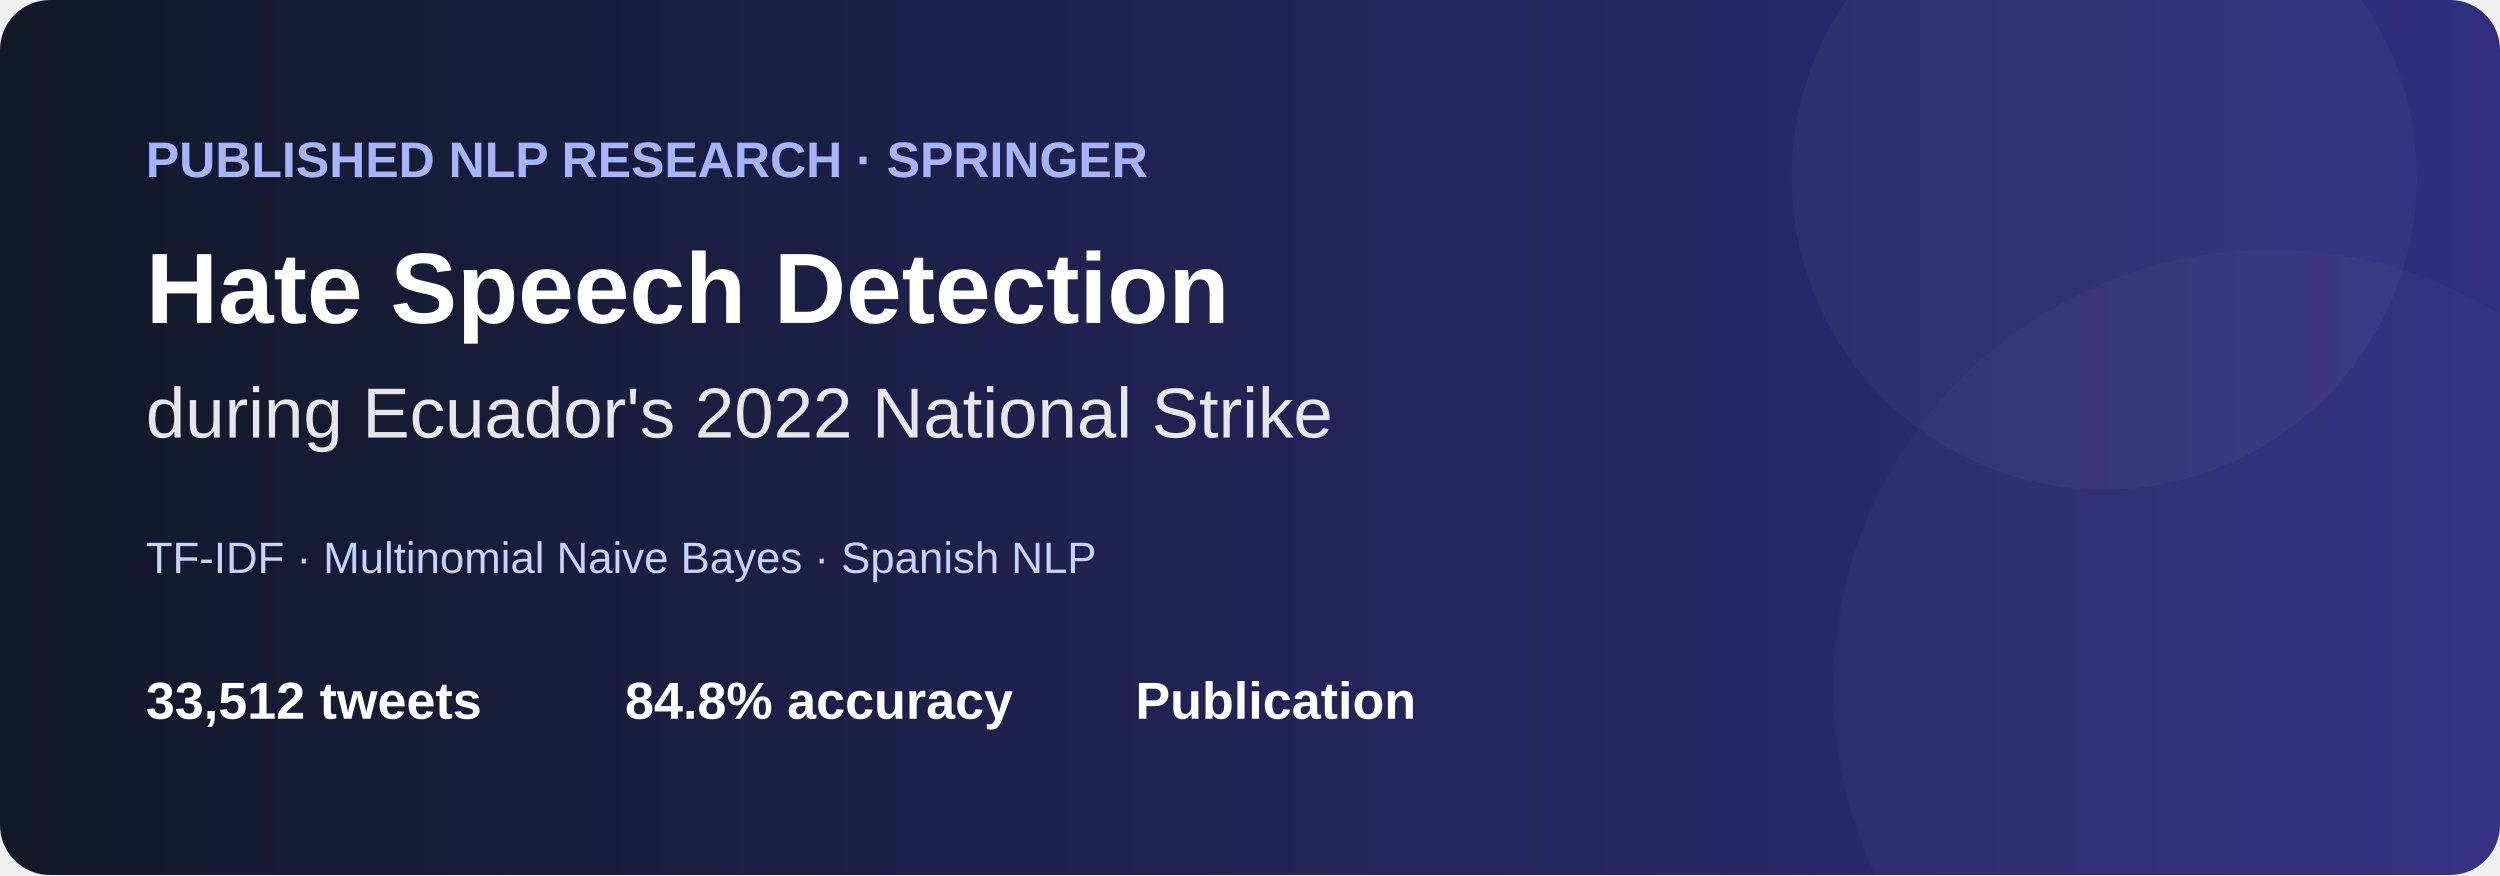
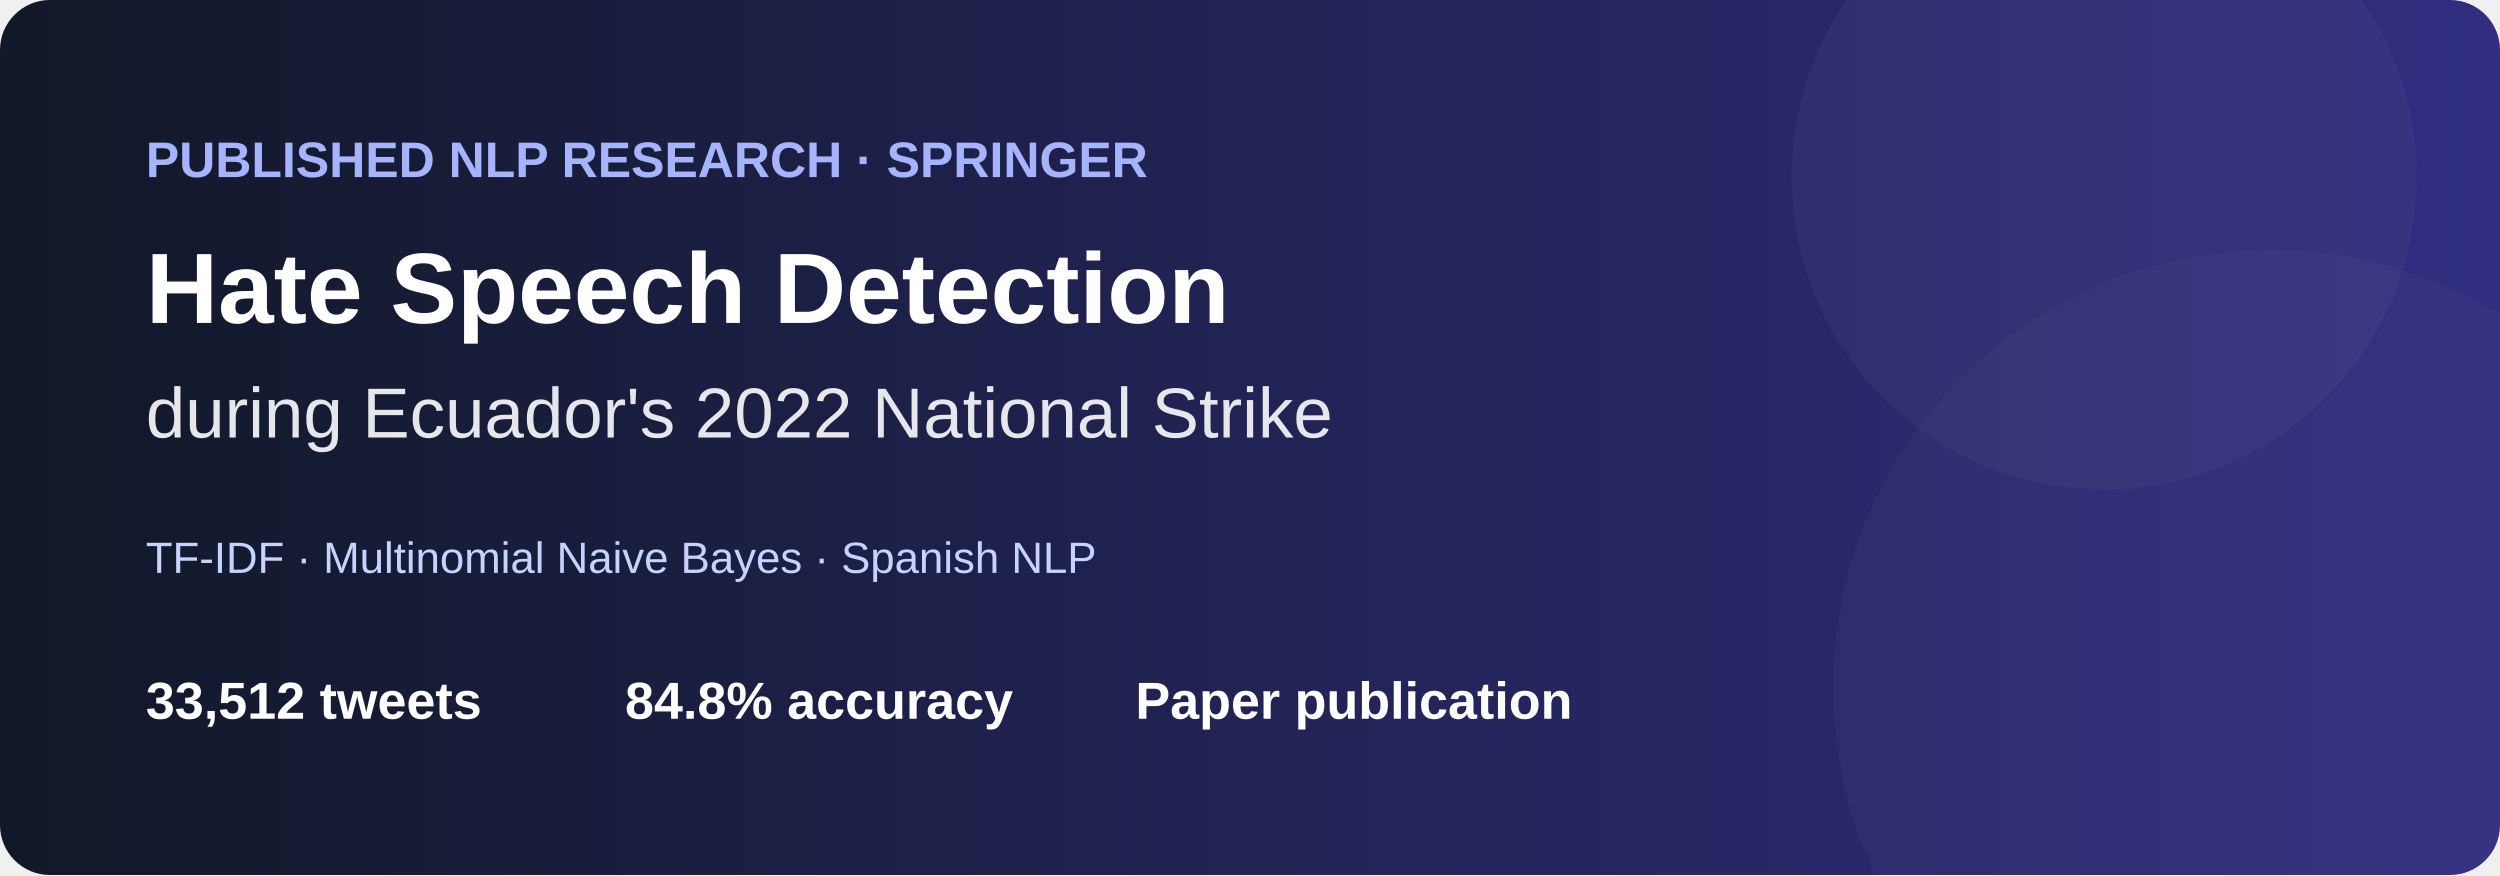
<svg xmlns="http://www.w3.org/2000/svg" width="1200" height="420" viewBox="0 0 1200 420">
  <defs>
    <linearGradient id="g" x1="0" x2="1">
      <stop offset="0%" stop-color="#111827" />
      <stop offset="100%" stop-color="#312e81" />
    </linearGradient>
  </defs>
  <rect width="1200" height="420" rx="24" fill="url(#g)" />
  <circle cx="1010" cy="85" r="150" fill="#ffffff" opacity=".035" />
  <circle cx="1090" cy="330" r="210" fill="#ffffff" opacity=".025" />
  <text x="70" y="85" font-family="Arial, sans-serif" font-size="24" fill="#a5b4fc" font-weight="700">PUBLISHED NLP RESEARCH · SPRINGER</text>
  <text x="70" y="155" font-family="Arial, sans-serif" font-size="48" fill="white" font-weight="700">Hate Speech Detection</text>
  <text x="70" y="210" font-family="Arial, sans-serif" font-size="34" fill="#e5e7eb">during Ecuador's 2022 National Strike</text>
  <text x="70" y="275" font-family="Arial, sans-serif" font-size="21" fill="#c7d2fe">TF-IDF · Multinomial Naive Bayes · Spanish NLP</text>
  <text x="70" y="345" font-family="Arial, sans-serif" font-size="25" fill="white" font-weight="700">33,512 tweets</text>
  <text x="300" y="345" font-family="Arial, sans-serif" font-size="25" fill="white" font-weight="700">84.8% accuracy</text>
-   <text x="545" y="345" font-family="Arial, sans-serif" font-size="25" fill="white" font-weight="700">Publication</text>
+   <text x="545" y="345" font-family="Arial, sans-serif" font-size="25" fill="white" font-weight="700">Paper publication</text>
</svg>
